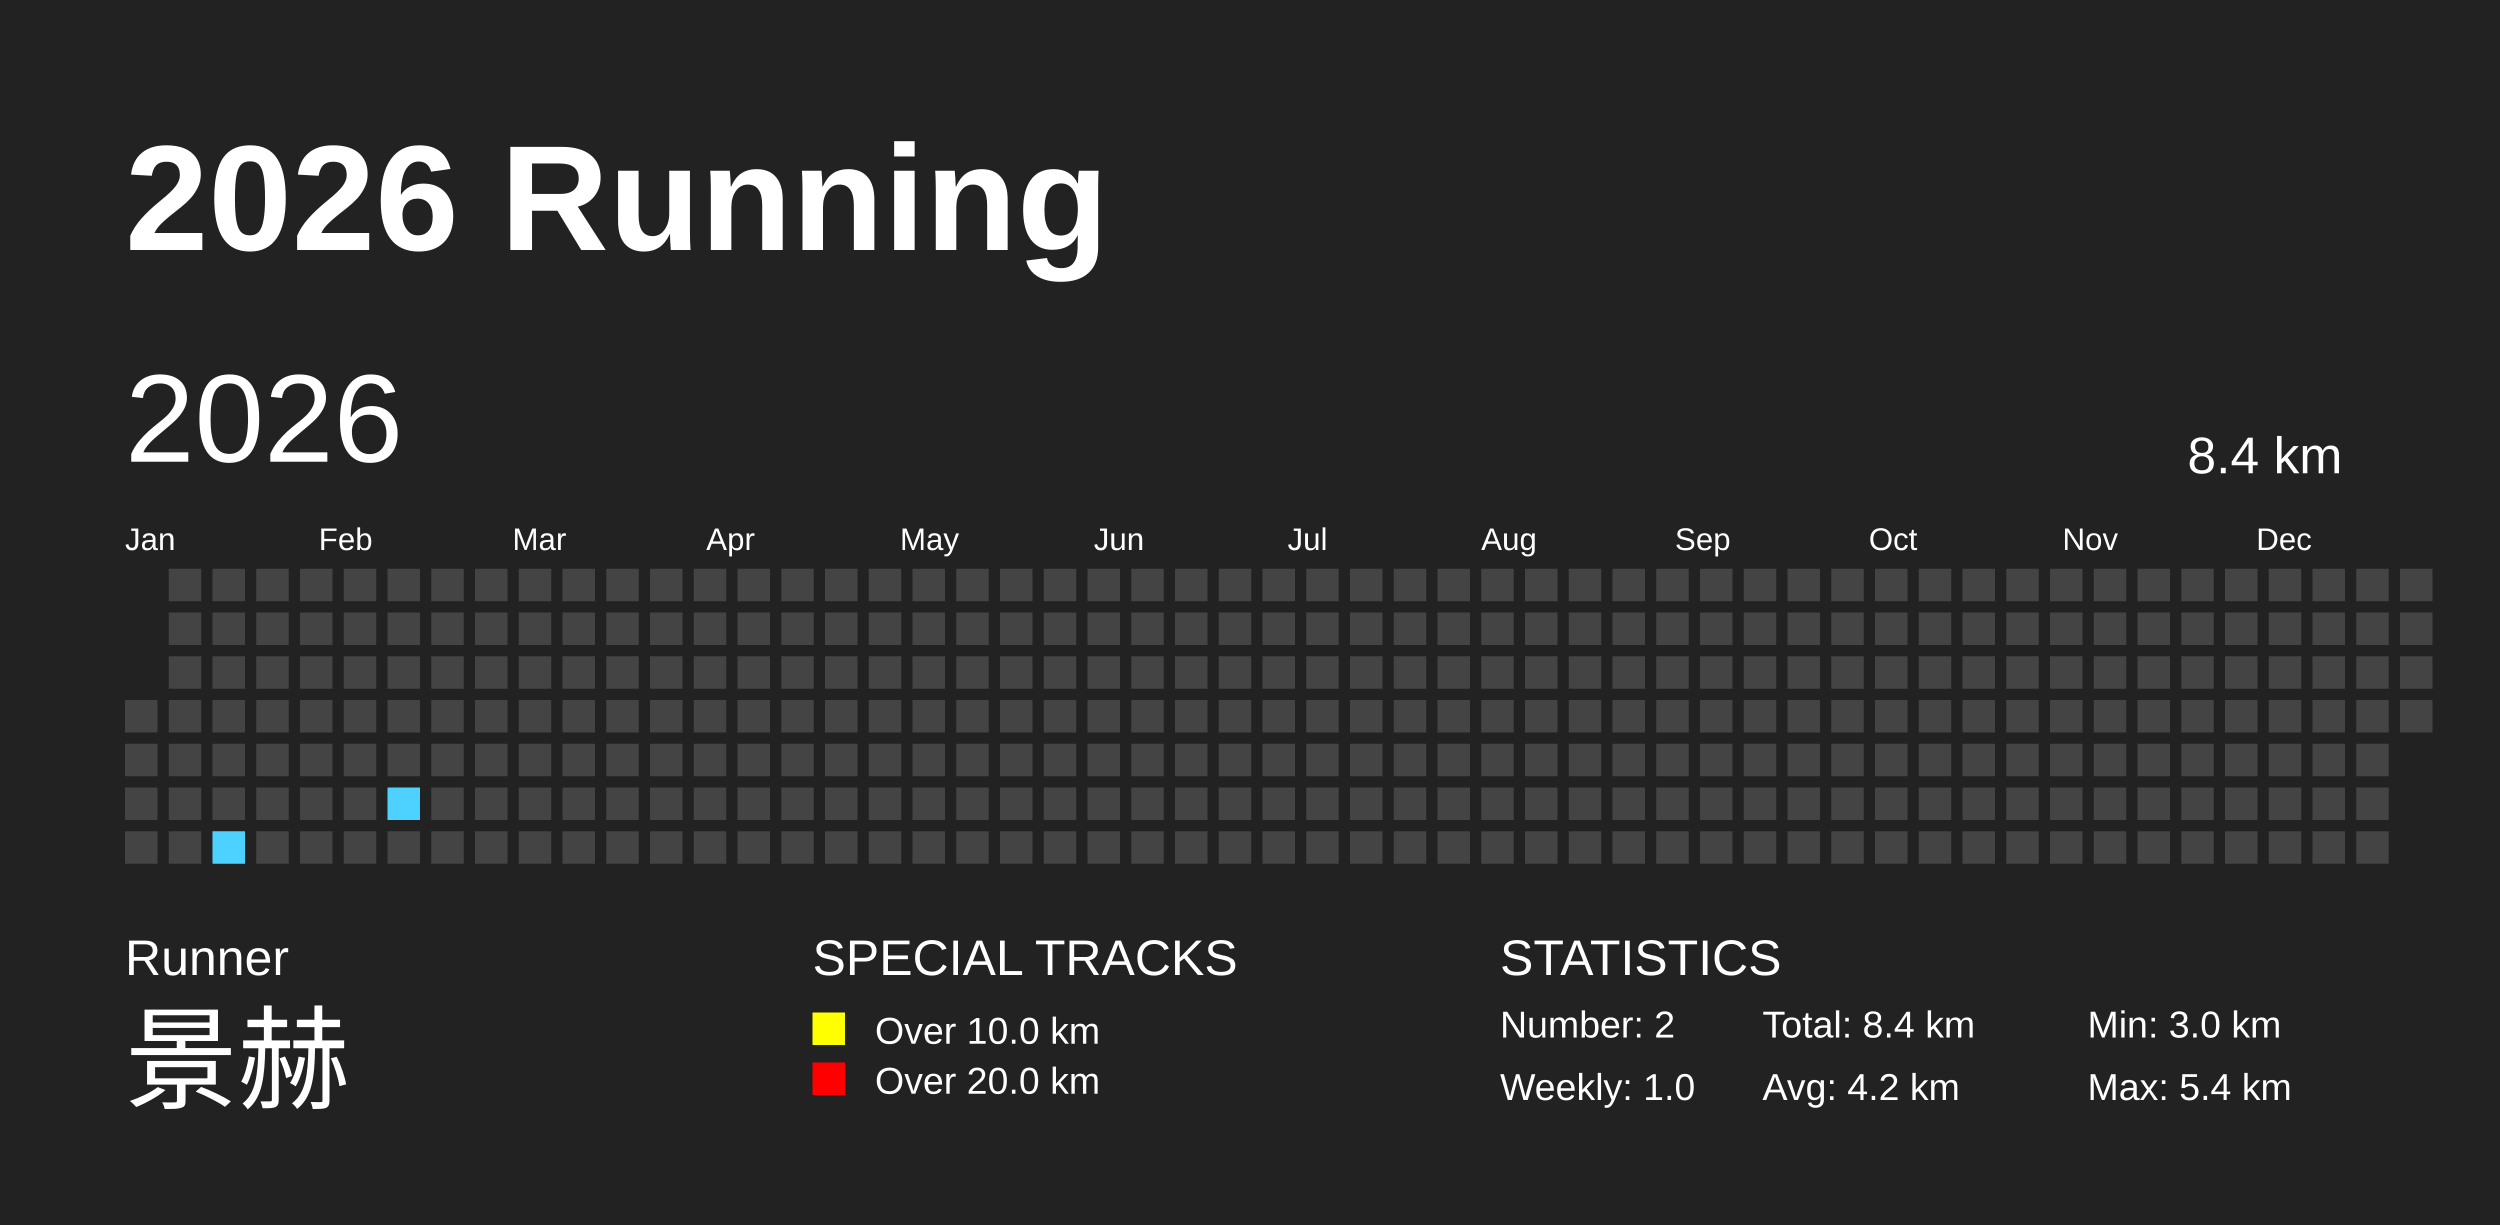
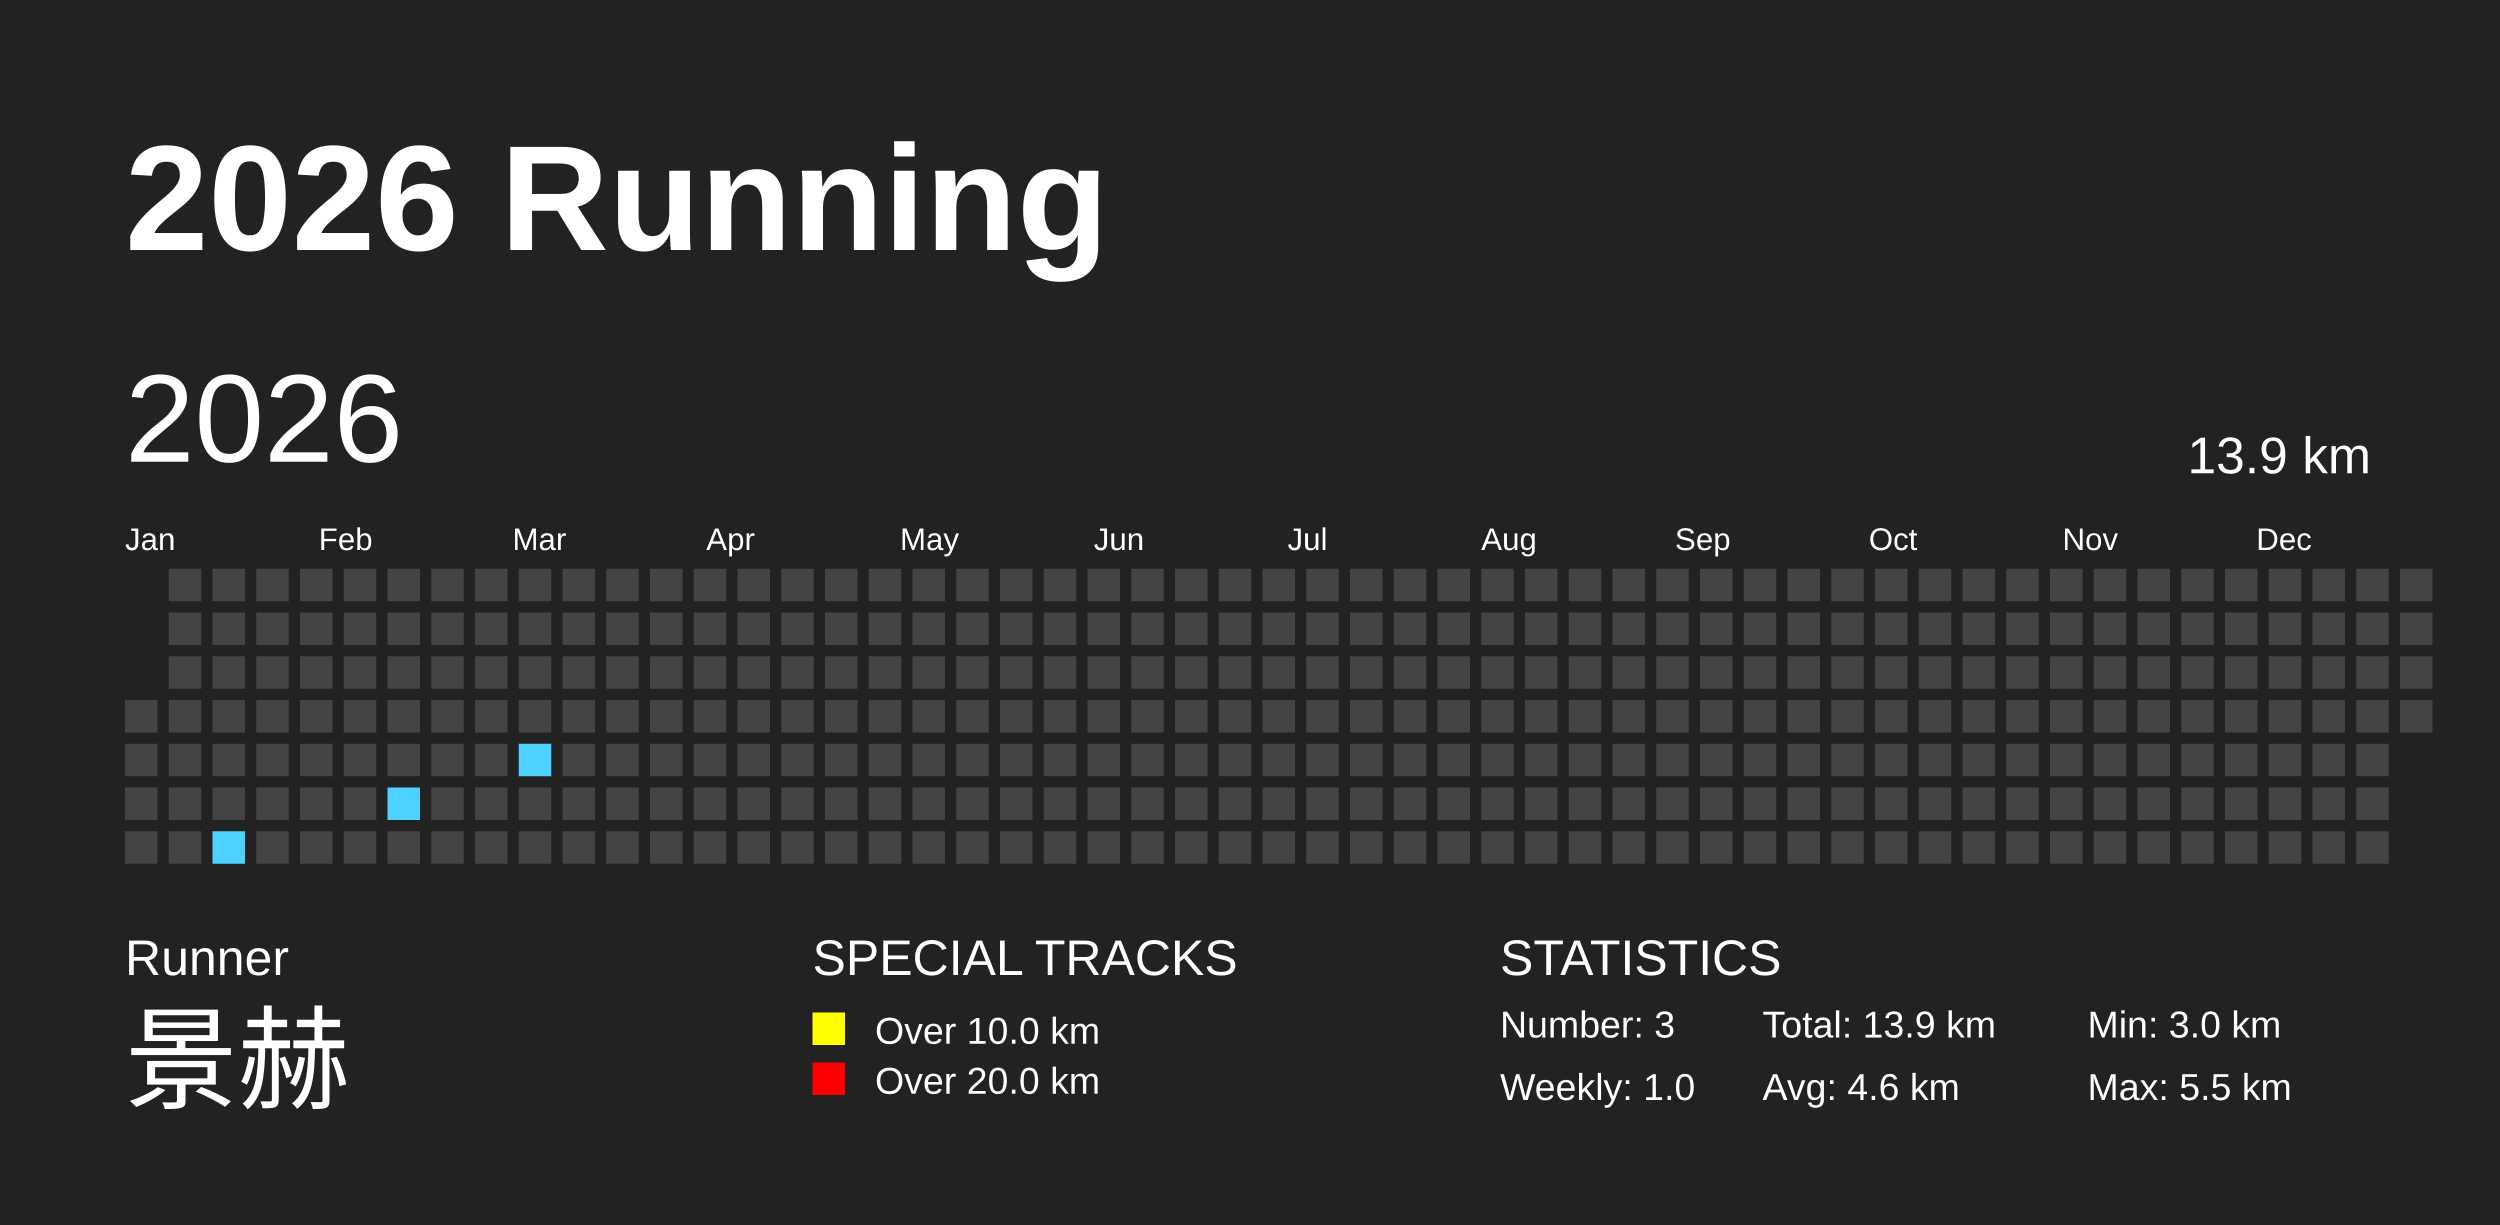
<svg xmlns="http://www.w3.org/2000/svg" baseProfile="full" height="98mm" version="1.1" viewBox="0,0,200,98" width="200mm">
  <defs />
  <rect fill="#222222" height="98" width="200" x="0" y="0" />
  <text fill="#FFFFFF" style="font-size:12px; font-family:Arial; font-weight:bold;" x="10" y="20">2026 Running</text>
  <text fill="#FFFFFF" style="font-size:4px; font-family:Arial" x="10" y="78">Runner</text>
  <text fill="#FFFFFF" style="font-size:9px; font-family:Arial" x="10" y="88">景赫</text>
  <text fill="#FFFFFF" style="font-size:4px; font-family:Arial" x="65" y="78">SPECIAL TRACKS</text>
  <rect fill="yellow" height="2.6" width="2.6" x="65" y="81" />
  <text fill="#FFFFFF" style="font-size:3px; font-family:Arial" x="70" y="83.5">Over 10.0 km</text>
  <rect fill="red" height="2.6" width="2.6" x="65" y="85" />
  <text fill="#FFFFFF" style="font-size:3px; font-family:Arial" x="70" y="87.5">Over 20.0 km</text>
  <text fill="#FFFFFF" style="font-size:4px; font-family:Arial" x="120" y="78">STATISTICS</text>
-   <text fill="#FFFFFF" style="font-size:3px; font-family:Arial" x="120" y="83">Number: 2</text>
+   <text fill="#FFFFFF" style="font-size:3px; font-family:Arial" x="120" y="83">Number: 3</text>
  <text fill="#FFFFFF" style="font-size:3px; font-family:Arial" x="120" y="88">Weekly: 1.0</text>
-   <text fill="#FFFFFF" style="font-size:3px; font-family:Arial" x="141" y="83">Total: 8.4 km</text>
-   <text fill="#FFFFFF" style="font-size:3px; font-family:Arial" x="141" y="88">Avg: 4.2 km</text>
+   <text fill="#FFFFFF" style="font-size:3px; font-family:Arial" x="141" y="83">Total: 13.9 km</text>
+   <text fill="#FFFFFF" style="font-size:3px; font-family:Arial" x="141" y="88">Avg: 4.6 km</text>
  <text fill="#FFFFFF" style="font-size:3px; font-family:Arial" x="167" y="83">Min: 3.0 km</text>
-   <text fill="#FFFFFF" style="font-size:3px; font-family:Arial" x="167" y="88">Max: 5.4 km</text>
+   <text fill="#FFFFFF" style="font-size:3px; font-family:Arial" x="167" y="88">Max: 5.5 km</text>
  <text dominant-baseline="hanging" fill="#FFFFFF" style="font-size:10.0px; font-family:Arial;" x="10" y="30">2026</text>
-   <text dominant-baseline="hanging" fill="#FFFFFF" style="font-size:4.125px; font-family:Arial;" x="175" y="35">8.4 km</text>
+   <text dominant-baseline="hanging" fill="#FFFFFF" style="font-size:4.125px; font-family:Arial;" x="175" y="35">13.9 km</text>
  <text fill="#FFFFFF" style="font-size:2.5px; font-family:Arial" x="10.0" y="44">Jan</text>
  <text fill="#FFFFFF" style="font-size:2.5px; font-family:Arial" x="25.5" y="44">Feb</text>
  <text fill="#FFFFFF" style="font-size:2.5px; font-family:Arial" x="41.0" y="44">Mar</text>
  <text fill="#FFFFFF" style="font-size:2.5px; font-family:Arial" x="56.5" y="44">Apr</text>
  <text fill="#FFFFFF" style="font-size:2.5px; font-family:Arial" x="72.0" y="44">May</text>
  <text fill="#FFFFFF" style="font-size:2.5px; font-family:Arial" x="87.5" y="44">Jun</text>
  <text fill="#FFFFFF" style="font-size:2.5px; font-family:Arial" x="103.0" y="44">Jul</text>
  <text fill="#FFFFFF" style="font-size:2.5px; font-family:Arial" x="118.5" y="44">Aug</text>
  <text fill="#FFFFFF" style="font-size:2.5px; font-family:Arial" x="134.0" y="44">Sep</text>
  <text fill="#FFFFFF" style="font-size:2.5px; font-family:Arial" x="149.5" y="44">Oct</text>
  <text fill="#FFFFFF" style="font-size:2.5px; font-family:Arial" x="165.0" y="44">Nov</text>
  <text fill="#FFFFFF" style="font-size:2.5px; font-family:Arial" x="180.5" y="44">Dec</text>
  <rect fill="#444444" height="2.6" width="2.6" x="10.0" y="56.0" />
  <rect fill="#444444" height="2.6" width="2.6" x="10.0" y="59.5" />
  <rect fill="#444444" height="2.6" width="2.6" x="10.0" y="63.0" />
  <rect fill="#444444" height="2.6" width="2.6" x="10.0" y="66.5" />
  <rect fill="#444444" height="2.6" width="2.6" x="13.5" y="45.5" />
  <rect fill="#444444" height="2.6" width="2.6" x="13.5" y="49.0" />
  <rect fill="#444444" height="2.6" width="2.6" x="13.5" y="52.5" />
  <rect fill="#444444" height="2.6" width="2.6" x="13.5" y="56.0" />
  <rect fill="#444444" height="2.6" width="2.6" x="13.5" y="59.5" />
  <rect fill="#444444" height="2.6" width="2.6" x="13.5" y="63.0" />
  <rect fill="#444444" height="2.6" width="2.6" x="13.5" y="66.5" />
  <rect fill="#444444" height="2.6" width="2.6" x="17.0" y="45.5" />
  <rect fill="#444444" height="2.6" width="2.6" x="17.0" y="49.0" />
  <rect fill="#444444" height="2.6" width="2.6" x="17.0" y="52.5" />
  <rect fill="#444444" height="2.6" width="2.6" x="17.0" y="56.0" />
  <rect fill="#444444" height="2.6" width="2.6" x="17.0" y="59.5" />
  <rect fill="#444444" height="2.6" width="2.6" x="17.0" y="63.0" />
  <rect fill="#4DD2FF" height="2.6" width="2.6" x="17.0" y="66.5" />
  <rect fill="#444444" height="2.6" width="2.6" x="20.5" y="45.5" />
  <rect fill="#444444" height="2.6" width="2.6" x="20.5" y="49.0" />
  <rect fill="#444444" height="2.6" width="2.6" x="20.5" y="52.5" />
  <rect fill="#444444" height="2.6" width="2.6" x="20.5" y="56.0" />
  <rect fill="#444444" height="2.6" width="2.6" x="20.5" y="59.5" />
  <rect fill="#444444" height="2.6" width="2.6" x="20.5" y="63.0" />
  <rect fill="#444444" height="2.6" width="2.6" x="20.5" y="66.5" />
  <rect fill="#444444" height="2.6" width="2.6" x="24.0" y="45.5" />
  <rect fill="#444444" height="2.6" width="2.6" x="24.0" y="49.0" />
  <rect fill="#444444" height="2.6" width="2.6" x="24.0" y="52.5" />
  <rect fill="#444444" height="2.6" width="2.6" x="24.0" y="56.0" />
  <rect fill="#444444" height="2.6" width="2.6" x="24.0" y="59.5" />
  <rect fill="#444444" height="2.6" width="2.6" x="24.0" y="63.0" />
  <rect fill="#444444" height="2.6" width="2.6" x="24.0" y="66.5" />
  <rect fill="#444444" height="2.6" width="2.6" x="27.5" y="45.5" />
  <rect fill="#444444" height="2.6" width="2.6" x="27.5" y="49.0" />
  <rect fill="#444444" height="2.6" width="2.6" x="27.5" y="52.5" />
  <rect fill="#444444" height="2.6" width="2.6" x="27.5" y="56.0" />
  <rect fill="#444444" height="2.6" width="2.6" x="27.5" y="59.5" />
  <rect fill="#444444" height="2.6" width="2.6" x="27.5" y="63.0" />
  <rect fill="#444444" height="2.6" width="2.6" x="27.5" y="66.5" />
  <rect fill="#444444" height="2.6" width="2.6" x="31.0" y="45.5" />
  <rect fill="#444444" height="2.6" width="2.6" x="31.0" y="49.0" />
  <rect fill="#444444" height="2.6" width="2.6" x="31.0" y="52.5" />
  <rect fill="#444444" height="2.6" width="2.6" x="31.0" y="56.0" />
  <rect fill="#444444" height="2.6" width="2.6" x="31.0" y="59.5" />
  <rect fill="#4DD2FF" height="2.6" width="2.6" x="31.0" y="63.0" />
  <rect fill="#444444" height="2.6" width="2.6" x="31.0" y="66.5" />
  <rect fill="#444444" height="2.6" width="2.6" x="34.5" y="45.5" />
  <rect fill="#444444" height="2.6" width="2.6" x="34.5" y="49.0" />
  <rect fill="#444444" height="2.6" width="2.6" x="34.5" y="52.5" />
  <rect fill="#444444" height="2.6" width="2.6" x="34.5" y="56.0" />
  <rect fill="#444444" height="2.6" width="2.6" x="34.5" y="59.5" />
  <rect fill="#444444" height="2.6" width="2.6" x="34.5" y="63.0" />
  <rect fill="#444444" height="2.6" width="2.6" x="34.5" y="66.5" />
  <rect fill="#444444" height="2.6" width="2.6" x="38.0" y="45.5" />
  <rect fill="#444444" height="2.6" width="2.6" x="38.0" y="49.0" />
  <rect fill="#444444" height="2.6" width="2.6" x="38.0" y="52.5" />
  <rect fill="#444444" height="2.6" width="2.6" x="38.0" y="56.0" />
  <rect fill="#444444" height="2.6" width="2.6" x="38.0" y="59.5" />
  <rect fill="#444444" height="2.6" width="2.6" x="38.0" y="63.0" />
  <rect fill="#444444" height="2.6" width="2.6" x="38.0" y="66.5" />
  <rect fill="#444444" height="2.6" width="2.6" x="41.5" y="45.5" />
  <rect fill="#444444" height="2.6" width="2.6" x="41.5" y="49.0" />
  <rect fill="#444444" height="2.6" width="2.6" x="41.5" y="52.5" />
  <rect fill="#444444" height="2.6" width="2.6" x="41.5" y="56.0" />
-   <rect fill="#444444" height="2.6" width="2.6" x="41.5" y="59.5" />
+   <rect fill="#4DD2FF" height="2.6" width="2.6" x="41.5" y="59.5" />
  <rect fill="#444444" height="2.6" width="2.6" x="41.5" y="63.0" />
  <rect fill="#444444" height="2.6" width="2.6" x="41.5" y="66.5" />
  <rect fill="#444444" height="2.6" width="2.6" x="45.0" y="45.5" />
  <rect fill="#444444" height="2.6" width="2.6" x="45.0" y="49.0" />
  <rect fill="#444444" height="2.6" width="2.6" x="45.0" y="52.5" />
  <rect fill="#444444" height="2.6" width="2.6" x="45.0" y="56.0" />
  <rect fill="#444444" height="2.6" width="2.6" x="45.0" y="59.5" />
  <rect fill="#444444" height="2.6" width="2.6" x="45.0" y="63.0" />
  <rect fill="#444444" height="2.6" width="2.6" x="45.0" y="66.5" />
  <rect fill="#444444" height="2.6" width="2.6" x="48.5" y="45.5" />
  <rect fill="#444444" height="2.6" width="2.6" x="48.5" y="49.0" />
  <rect fill="#444444" height="2.6" width="2.6" x="48.5" y="52.5" />
  <rect fill="#444444" height="2.6" width="2.6" x="48.5" y="56.0" />
  <rect fill="#444444" height="2.6" width="2.6" x="48.5" y="59.5" />
  <rect fill="#444444" height="2.6" width="2.6" x="48.5" y="63.0" />
  <rect fill="#444444" height="2.6" width="2.6" x="48.5" y="66.5" />
  <rect fill="#444444" height="2.6" width="2.6" x="52.0" y="45.5" />
  <rect fill="#444444" height="2.6" width="2.6" x="52.0" y="49.0" />
  <rect fill="#444444" height="2.6" width="2.6" x="52.0" y="52.5" />
  <rect fill="#444444" height="2.6" width="2.6" x="52.0" y="56.0" />
  <rect fill="#444444" height="2.6" width="2.6" x="52.0" y="59.5" />
  <rect fill="#444444" height="2.6" width="2.6" x="52.0" y="63.0" />
  <rect fill="#444444" height="2.6" width="2.6" x="52.0" y="66.5" />
  <rect fill="#444444" height="2.6" width="2.6" x="55.5" y="45.5" />
  <rect fill="#444444" height="2.6" width="2.6" x="55.5" y="49.0" />
  <rect fill="#444444" height="2.6" width="2.6" x="55.5" y="52.5" />
  <rect fill="#444444" height="2.6" width="2.6" x="55.5" y="56.0" />
  <rect fill="#444444" height="2.6" width="2.6" x="55.5" y="59.5" />
  <rect fill="#444444" height="2.6" width="2.6" x="55.5" y="63.0" />
  <rect fill="#444444" height="2.6" width="2.6" x="55.5" y="66.5" />
  <rect fill="#444444" height="2.6" width="2.6" x="59.0" y="45.5" />
  <rect fill="#444444" height="2.6" width="2.6" x="59.0" y="49.0" />
  <rect fill="#444444" height="2.6" width="2.6" x="59.0" y="52.5" />
  <rect fill="#444444" height="2.6" width="2.6" x="59.0" y="56.0" />
  <rect fill="#444444" height="2.6" width="2.6" x="59.0" y="59.5" />
  <rect fill="#444444" height="2.6" width="2.6" x="59.0" y="63.0" />
  <rect fill="#444444" height="2.6" width="2.6" x="59.0" y="66.5" />
  <rect fill="#444444" height="2.6" width="2.6" x="62.5" y="45.5" />
  <rect fill="#444444" height="2.6" width="2.6" x="62.5" y="49.0" />
  <rect fill="#444444" height="2.6" width="2.6" x="62.5" y="52.5" />
  <rect fill="#444444" height="2.6" width="2.6" x="62.5" y="56.0" />
  <rect fill="#444444" height="2.6" width="2.6" x="62.5" y="59.5" />
  <rect fill="#444444" height="2.6" width="2.6" x="62.5" y="63.0" />
  <rect fill="#444444" height="2.6" width="2.6" x="62.5" y="66.5" />
  <rect fill="#444444" height="2.6" width="2.6" x="66.0" y="45.5" />
  <rect fill="#444444" height="2.6" width="2.6" x="66.0" y="49.0" />
  <rect fill="#444444" height="2.6" width="2.6" x="66.0" y="52.5" />
  <rect fill="#444444" height="2.6" width="2.6" x="66.0" y="56.0" />
  <rect fill="#444444" height="2.6" width="2.6" x="66.0" y="59.5" />
  <rect fill="#444444" height="2.6" width="2.6" x="66.0" y="63.0" />
  <rect fill="#444444" height="2.6" width="2.6" x="66.0" y="66.5" />
  <rect fill="#444444" height="2.6" width="2.6" x="69.5" y="45.5" />
  <rect fill="#444444" height="2.6" width="2.6" x="69.5" y="49.0" />
  <rect fill="#444444" height="2.6" width="2.6" x="69.5" y="52.5" />
  <rect fill="#444444" height="2.6" width="2.6" x="69.5" y="56.0" />
  <rect fill="#444444" height="2.6" width="2.6" x="69.5" y="59.5" />
  <rect fill="#444444" height="2.6" width="2.6" x="69.5" y="63.0" />
  <rect fill="#444444" height="2.6" width="2.6" x="69.5" y="66.5" />
  <rect fill="#444444" height="2.6" width="2.6" x="73.0" y="45.5" />
  <rect fill="#444444" height="2.6" width="2.6" x="73.0" y="49.0" />
  <rect fill="#444444" height="2.6" width="2.6" x="73.0" y="52.5" />
  <rect fill="#444444" height="2.6" width="2.6" x="73.0" y="56.0" />
  <rect fill="#444444" height="2.6" width="2.6" x="73.0" y="59.5" />
  <rect fill="#444444" height="2.6" width="2.6" x="73.0" y="63.0" />
  <rect fill="#444444" height="2.6" width="2.6" x="73.0" y="66.5" />
  <rect fill="#444444" height="2.6" width="2.6" x="76.5" y="45.5" />
  <rect fill="#444444" height="2.6" width="2.6" x="76.5" y="49.0" />
  <rect fill="#444444" height="2.6" width="2.6" x="76.5" y="52.5" />
  <rect fill="#444444" height="2.6" width="2.6" x="76.5" y="56.0" />
  <rect fill="#444444" height="2.6" width="2.6" x="76.5" y="59.5" />
  <rect fill="#444444" height="2.6" width="2.6" x="76.5" y="63.0" />
  <rect fill="#444444" height="2.6" width="2.6" x="76.5" y="66.5" />
  <rect fill="#444444" height="2.6" width="2.6" x="80.0" y="45.5" />
  <rect fill="#444444" height="2.6" width="2.6" x="80.0" y="49.0" />
  <rect fill="#444444" height="2.6" width="2.6" x="80.0" y="52.5" />
  <rect fill="#444444" height="2.6" width="2.6" x="80.0" y="56.0" />
  <rect fill="#444444" height="2.6" width="2.6" x="80.0" y="59.5" />
  <rect fill="#444444" height="2.6" width="2.6" x="80.0" y="63.0" />
  <rect fill="#444444" height="2.6" width="2.6" x="80.0" y="66.5" />
  <rect fill="#444444" height="2.6" width="2.6" x="83.5" y="45.5" />
  <rect fill="#444444" height="2.6" width="2.6" x="83.5" y="49.0" />
  <rect fill="#444444" height="2.6" width="2.6" x="83.5" y="52.5" />
  <rect fill="#444444" height="2.6" width="2.6" x="83.5" y="56.0" />
  <rect fill="#444444" height="2.6" width="2.6" x="83.5" y="59.5" />
  <rect fill="#444444" height="2.6" width="2.6" x="83.5" y="63.0" />
  <rect fill="#444444" height="2.6" width="2.6" x="83.5" y="66.5" />
  <rect fill="#444444" height="2.6" width="2.6" x="87.0" y="45.5" />
  <rect fill="#444444" height="2.6" width="2.6" x="87.0" y="49.0" />
  <rect fill="#444444" height="2.6" width="2.6" x="87.0" y="52.5" />
  <rect fill="#444444" height="2.6" width="2.6" x="87.0" y="56.0" />
  <rect fill="#444444" height="2.6" width="2.6" x="87.0" y="59.5" />
  <rect fill="#444444" height="2.6" width="2.6" x="87.0" y="63.0" />
  <rect fill="#444444" height="2.6" width="2.6" x="87.0" y="66.5" />
  <rect fill="#444444" height="2.6" width="2.6" x="90.5" y="45.5" />
  <rect fill="#444444" height="2.6" width="2.6" x="90.5" y="49.0" />
  <rect fill="#444444" height="2.6" width="2.6" x="90.5" y="52.5" />
  <rect fill="#444444" height="2.6" width="2.6" x="90.5" y="56.0" />
  <rect fill="#444444" height="2.6" width="2.6" x="90.5" y="59.5" />
  <rect fill="#444444" height="2.6" width="2.6" x="90.5" y="63.0" />
  <rect fill="#444444" height="2.6" width="2.6" x="90.5" y="66.5" />
  <rect fill="#444444" height="2.6" width="2.6" x="94.0" y="45.5" />
  <rect fill="#444444" height="2.6" width="2.6" x="94.0" y="49.0" />
  <rect fill="#444444" height="2.6" width="2.6" x="94.0" y="52.5" />
  <rect fill="#444444" height="2.6" width="2.6" x="94.0" y="56.0" />
  <rect fill="#444444" height="2.6" width="2.6" x="94.0" y="59.5" />
  <rect fill="#444444" height="2.6" width="2.6" x="94.0" y="63.0" />
  <rect fill="#444444" height="2.6" width="2.6" x="94.0" y="66.5" />
  <rect fill="#444444" height="2.6" width="2.6" x="97.5" y="45.5" />
  <rect fill="#444444" height="2.6" width="2.6" x="97.5" y="49.0" />
  <rect fill="#444444" height="2.6" width="2.6" x="97.5" y="52.5" />
  <rect fill="#444444" height="2.6" width="2.6" x="97.5" y="56.0" />
  <rect fill="#444444" height="2.6" width="2.6" x="97.5" y="59.5" />
  <rect fill="#444444" height="2.6" width="2.6" x="97.5" y="63.0" />
  <rect fill="#444444" height="2.6" width="2.6" x="97.5" y="66.5" />
  <rect fill="#444444" height="2.6" width="2.6" x="101.0" y="45.5" />
  <rect fill="#444444" height="2.6" width="2.6" x="101.0" y="49.0" />
  <rect fill="#444444" height="2.6" width="2.6" x="101.0" y="52.5" />
  <rect fill="#444444" height="2.6" width="2.6" x="101.0" y="56.0" />
  <rect fill="#444444" height="2.6" width="2.6" x="101.0" y="59.5" />
  <rect fill="#444444" height="2.6" width="2.6" x="101.0" y="63.0" />
  <rect fill="#444444" height="2.6" width="2.6" x="101.0" y="66.5" />
  <rect fill="#444444" height="2.6" width="2.6" x="104.5" y="45.5" />
  <rect fill="#444444" height="2.6" width="2.6" x="104.5" y="49.0" />
  <rect fill="#444444" height="2.6" width="2.6" x="104.5" y="52.5" />
  <rect fill="#444444" height="2.6" width="2.6" x="104.5" y="56.0" />
  <rect fill="#444444" height="2.6" width="2.6" x="104.5" y="59.5" />
  <rect fill="#444444" height="2.6" width="2.6" x="104.5" y="63.0" />
  <rect fill="#444444" height="2.6" width="2.6" x="104.5" y="66.5" />
  <rect fill="#444444" height="2.6" width="2.6" x="108.0" y="45.5" />
  <rect fill="#444444" height="2.6" width="2.6" x="108.0" y="49.0" />
  <rect fill="#444444" height="2.6" width="2.6" x="108.0" y="52.5" />
  <rect fill="#444444" height="2.6" width="2.6" x="108.0" y="56.0" />
  <rect fill="#444444" height="2.6" width="2.6" x="108.0" y="59.5" />
  <rect fill="#444444" height="2.6" width="2.6" x="108.0" y="63.0" />
  <rect fill="#444444" height="2.6" width="2.6" x="108.0" y="66.5" />
  <rect fill="#444444" height="2.6" width="2.6" x="111.5" y="45.5" />
  <rect fill="#444444" height="2.6" width="2.6" x="111.5" y="49.0" />
  <rect fill="#444444" height="2.6" width="2.6" x="111.5" y="52.5" />
  <rect fill="#444444" height="2.6" width="2.6" x="111.5" y="56.0" />
  <rect fill="#444444" height="2.6" width="2.6" x="111.5" y="59.5" />
  <rect fill="#444444" height="2.6" width="2.6" x="111.5" y="63.0" />
  <rect fill="#444444" height="2.6" width="2.6" x="111.5" y="66.5" />
  <rect fill="#444444" height="2.6" width="2.6" x="115.0" y="45.5" />
  <rect fill="#444444" height="2.6" width="2.6" x="115.0" y="49.0" />
  <rect fill="#444444" height="2.6" width="2.6" x="115.0" y="52.5" />
  <rect fill="#444444" height="2.6" width="2.6" x="115.0" y="56.0" />
  <rect fill="#444444" height="2.6" width="2.6" x="115.0" y="59.5" />
  <rect fill="#444444" height="2.6" width="2.6" x="115.0" y="63.0" />
  <rect fill="#444444" height="2.6" width="2.6" x="115.0" y="66.5" />
  <rect fill="#444444" height="2.6" width="2.6" x="118.5" y="45.5" />
  <rect fill="#444444" height="2.6" width="2.6" x="118.5" y="49.0" />
  <rect fill="#444444" height="2.6" width="2.6" x="118.5" y="52.5" />
  <rect fill="#444444" height="2.6" width="2.6" x="118.5" y="56.0" />
  <rect fill="#444444" height="2.6" width="2.6" x="118.5" y="59.5" />
  <rect fill="#444444" height="2.6" width="2.6" x="118.5" y="63.0" />
  <rect fill="#444444" height="2.6" width="2.6" x="118.5" y="66.5" />
  <rect fill="#444444" height="2.6" width="2.6" x="122.0" y="45.5" />
  <rect fill="#444444" height="2.6" width="2.6" x="122.0" y="49.0" />
  <rect fill="#444444" height="2.6" width="2.6" x="122.0" y="52.5" />
  <rect fill="#444444" height="2.6" width="2.6" x="122.0" y="56.0" />
  <rect fill="#444444" height="2.6" width="2.6" x="122.0" y="59.5" />
  <rect fill="#444444" height="2.6" width="2.6" x="122.0" y="63.0" />
  <rect fill="#444444" height="2.6" width="2.6" x="122.0" y="66.5" />
  <rect fill="#444444" height="2.6" width="2.6" x="125.5" y="45.5" />
  <rect fill="#444444" height="2.6" width="2.6" x="125.5" y="49.0" />
  <rect fill="#444444" height="2.6" width="2.6" x="125.5" y="52.5" />
  <rect fill="#444444" height="2.6" width="2.6" x="125.5" y="56.0" />
  <rect fill="#444444" height="2.6" width="2.6" x="125.5" y="59.5" />
  <rect fill="#444444" height="2.6" width="2.6" x="125.5" y="63.0" />
  <rect fill="#444444" height="2.6" width="2.6" x="125.5" y="66.5" />
  <rect fill="#444444" height="2.6" width="2.6" x="129.0" y="45.5" />
  <rect fill="#444444" height="2.6" width="2.6" x="129.0" y="49.0" />
  <rect fill="#444444" height="2.6" width="2.6" x="129.0" y="52.5" />
  <rect fill="#444444" height="2.6" width="2.6" x="129.0" y="56.0" />
  <rect fill="#444444" height="2.6" width="2.6" x="129.0" y="59.5" />
  <rect fill="#444444" height="2.6" width="2.6" x="129.0" y="63.0" />
  <rect fill="#444444" height="2.6" width="2.6" x="129.0" y="66.5" />
  <rect fill="#444444" height="2.6" width="2.6" x="132.5" y="45.5" />
  <rect fill="#444444" height="2.6" width="2.6" x="132.5" y="49.0" />
  <rect fill="#444444" height="2.6" width="2.6" x="132.5" y="52.5" />
  <rect fill="#444444" height="2.6" width="2.6" x="132.5" y="56.0" />
  <rect fill="#444444" height="2.6" width="2.6" x="132.5" y="59.5" />
  <rect fill="#444444" height="2.6" width="2.6" x="132.5" y="63.0" />
  <rect fill="#444444" height="2.6" width="2.6" x="132.5" y="66.5" />
  <rect fill="#444444" height="2.6" width="2.6" x="136.0" y="45.5" />
  <rect fill="#444444" height="2.6" width="2.6" x="136.0" y="49.0" />
  <rect fill="#444444" height="2.6" width="2.6" x="136.0" y="52.5" />
  <rect fill="#444444" height="2.6" width="2.6" x="136.0" y="56.0" />
  <rect fill="#444444" height="2.6" width="2.6" x="136.0" y="59.5" />
  <rect fill="#444444" height="2.6" width="2.6" x="136.0" y="63.0" />
  <rect fill="#444444" height="2.6" width="2.6" x="136.0" y="66.5" />
  <rect fill="#444444" height="2.6" width="2.6" x="139.5" y="45.5" />
  <rect fill="#444444" height="2.6" width="2.6" x="139.5" y="49.0" />
  <rect fill="#444444" height="2.6" width="2.6" x="139.5" y="52.5" />
  <rect fill="#444444" height="2.6" width="2.6" x="139.5" y="56.0" />
  <rect fill="#444444" height="2.6" width="2.6" x="139.5" y="59.5" />
  <rect fill="#444444" height="2.6" width="2.6" x="139.5" y="63.0" />
  <rect fill="#444444" height="2.6" width="2.6" x="139.5" y="66.5" />
  <rect fill="#444444" height="2.6" width="2.6" x="143.0" y="45.5" />
  <rect fill="#444444" height="2.6" width="2.6" x="143.0" y="49.0" />
  <rect fill="#444444" height="2.6" width="2.6" x="143.0" y="52.5" />
  <rect fill="#444444" height="2.6" width="2.6" x="143.0" y="56.0" />
  <rect fill="#444444" height="2.6" width="2.6" x="143.0" y="59.5" />
  <rect fill="#444444" height="2.6" width="2.6" x="143.0" y="63.0" />
  <rect fill="#444444" height="2.6" width="2.6" x="143.0" y="66.5" />
  <rect fill="#444444" height="2.6" width="2.6" x="146.5" y="45.5" />
  <rect fill="#444444" height="2.6" width="2.6" x="146.5" y="49.0" />
  <rect fill="#444444" height="2.6" width="2.6" x="146.5" y="52.5" />
  <rect fill="#444444" height="2.6" width="2.6" x="146.5" y="56.0" />
  <rect fill="#444444" height="2.6" width="2.6" x="146.5" y="59.5" />
  <rect fill="#444444" height="2.6" width="2.6" x="146.5" y="63.0" />
  <rect fill="#444444" height="2.6" width="2.6" x="146.5" y="66.5" />
  <rect fill="#444444" height="2.6" width="2.6" x="150.0" y="45.5" />
  <rect fill="#444444" height="2.6" width="2.6" x="150.0" y="49.0" />
  <rect fill="#444444" height="2.6" width="2.6" x="150.0" y="52.5" />
  <rect fill="#444444" height="2.6" width="2.6" x="150.0" y="56.0" />
  <rect fill="#444444" height="2.6" width="2.6" x="150.0" y="59.5" />
  <rect fill="#444444" height="2.6" width="2.6" x="150.0" y="63.0" />
  <rect fill="#444444" height="2.6" width="2.6" x="150.0" y="66.5" />
  <rect fill="#444444" height="2.6" width="2.6" x="153.5" y="45.5" />
  <rect fill="#444444" height="2.6" width="2.6" x="153.5" y="49.0" />
  <rect fill="#444444" height="2.6" width="2.6" x="153.5" y="52.5" />
  <rect fill="#444444" height="2.6" width="2.6" x="153.5" y="56.0" />
  <rect fill="#444444" height="2.6" width="2.6" x="153.5" y="59.5" />
  <rect fill="#444444" height="2.6" width="2.6" x="153.5" y="63.0" />
  <rect fill="#444444" height="2.6" width="2.6" x="153.5" y="66.5" />
  <rect fill="#444444" height="2.6" width="2.6" x="157.0" y="45.5" />
  <rect fill="#444444" height="2.6" width="2.6" x="157.0" y="49.0" />
  <rect fill="#444444" height="2.6" width="2.6" x="157.0" y="52.5" />
  <rect fill="#444444" height="2.6" width="2.6" x="157.0" y="56.0" />
  <rect fill="#444444" height="2.6" width="2.6" x="157.0" y="59.5" />
  <rect fill="#444444" height="2.6" width="2.6" x="157.0" y="63.0" />
  <rect fill="#444444" height="2.6" width="2.6" x="157.0" y="66.5" />
  <rect fill="#444444" height="2.6" width="2.6" x="160.5" y="45.5" />
  <rect fill="#444444" height="2.6" width="2.6" x="160.5" y="49.0" />
  <rect fill="#444444" height="2.6" width="2.6" x="160.5" y="52.5" />
  <rect fill="#444444" height="2.6" width="2.6" x="160.5" y="56.0" />
  <rect fill="#444444" height="2.6" width="2.6" x="160.5" y="59.5" />
  <rect fill="#444444" height="2.6" width="2.6" x="160.5" y="63.0" />
  <rect fill="#444444" height="2.6" width="2.6" x="160.5" y="66.5" />
  <rect fill="#444444" height="2.6" width="2.6" x="164.0" y="45.5" />
  <rect fill="#444444" height="2.6" width="2.6" x="164.0" y="49.0" />
  <rect fill="#444444" height="2.6" width="2.6" x="164.0" y="52.5" />
  <rect fill="#444444" height="2.6" width="2.6" x="164.0" y="56.0" />
  <rect fill="#444444" height="2.6" width="2.6" x="164.0" y="59.5" />
  <rect fill="#444444" height="2.6" width="2.6" x="164.0" y="63.0" />
  <rect fill="#444444" height="2.6" width="2.6" x="164.0" y="66.5" />
  <rect fill="#444444" height="2.6" width="2.6" x="167.5" y="45.5" />
  <rect fill="#444444" height="2.6" width="2.6" x="167.5" y="49.0" />
  <rect fill="#444444" height="2.6" width="2.6" x="167.5" y="52.5" />
  <rect fill="#444444" height="2.6" width="2.6" x="167.5" y="56.0" />
  <rect fill="#444444" height="2.6" width="2.6" x="167.5" y="59.5" />
  <rect fill="#444444" height="2.6" width="2.6" x="167.5" y="63.0" />
  <rect fill="#444444" height="2.6" width="2.6" x="167.5" y="66.5" />
  <rect fill="#444444" height="2.6" width="2.6" x="171.0" y="45.5" />
  <rect fill="#444444" height="2.6" width="2.6" x="171.0" y="49.0" />
  <rect fill="#444444" height="2.6" width="2.6" x="171.0" y="52.5" />
  <rect fill="#444444" height="2.6" width="2.6" x="171.0" y="56.0" />
  <rect fill="#444444" height="2.6" width="2.6" x="171.0" y="59.5" />
  <rect fill="#444444" height="2.6" width="2.6" x="171.0" y="63.0" />
  <rect fill="#444444" height="2.6" width="2.6" x="171.0" y="66.5" />
  <rect fill="#444444" height="2.6" width="2.6" x="174.5" y="45.5" />
  <rect fill="#444444" height="2.6" width="2.6" x="174.5" y="49.0" />
  <rect fill="#444444" height="2.6" width="2.6" x="174.5" y="52.5" />
  <rect fill="#444444" height="2.6" width="2.6" x="174.5" y="56.0" />
  <rect fill="#444444" height="2.6" width="2.6" x="174.5" y="59.5" />
  <rect fill="#444444" height="2.6" width="2.6" x="174.5" y="63.0" />
  <rect fill="#444444" height="2.6" width="2.6" x="174.5" y="66.5" />
  <rect fill="#444444" height="2.6" width="2.6" x="178.0" y="45.5" />
  <rect fill="#444444" height="2.6" width="2.6" x="178.0" y="49.0" />
  <rect fill="#444444" height="2.6" width="2.6" x="178.0" y="52.5" />
  <rect fill="#444444" height="2.6" width="2.6" x="178.0" y="56.0" />
  <rect fill="#444444" height="2.6" width="2.6" x="178.0" y="59.5" />
  <rect fill="#444444" height="2.6" width="2.6" x="178.0" y="63.0" />
  <rect fill="#444444" height="2.6" width="2.6" x="178.0" y="66.5" />
  <rect fill="#444444" height="2.6" width="2.6" x="181.5" y="45.5" />
  <rect fill="#444444" height="2.6" width="2.6" x="181.5" y="49.0" />
  <rect fill="#444444" height="2.6" width="2.6" x="181.5" y="52.5" />
  <rect fill="#444444" height="2.6" width="2.6" x="181.5" y="56.0" />
  <rect fill="#444444" height="2.6" width="2.6" x="181.5" y="59.5" />
  <rect fill="#444444" height="2.6" width="2.6" x="181.5" y="63.0" />
  <rect fill="#444444" height="2.6" width="2.6" x="181.5" y="66.5" />
  <rect fill="#444444" height="2.6" width="2.6" x="185.0" y="45.5" />
  <rect fill="#444444" height="2.6" width="2.6" x="185.0" y="49.0" />
  <rect fill="#444444" height="2.6" width="2.6" x="185.0" y="52.5" />
  <rect fill="#444444" height="2.6" width="2.6" x="185.0" y="56.0" />
  <rect fill="#444444" height="2.6" width="2.6" x="185.0" y="59.5" />
  <rect fill="#444444" height="2.6" width="2.6" x="185.0" y="63.0" />
  <rect fill="#444444" height="2.6" width="2.6" x="185.0" y="66.5" />
  <rect fill="#444444" height="2.6" width="2.6" x="188.5" y="45.5" />
  <rect fill="#444444" height="2.6" width="2.6" x="188.5" y="49.0" />
  <rect fill="#444444" height="2.6" width="2.6" x="188.5" y="52.5" />
  <rect fill="#444444" height="2.6" width="2.6" x="188.5" y="56.0" />
  <rect fill="#444444" height="2.6" width="2.6" x="188.5" y="59.5" />
  <rect fill="#444444" height="2.6" width="2.6" x="188.5" y="63.0" />
  <rect fill="#444444" height="2.6" width="2.6" x="188.5" y="66.5" />
  <rect fill="#444444" height="2.6" width="2.6" x="192.0" y="45.5" />
  <rect fill="#444444" height="2.6" width="2.6" x="192.0" y="49.0" />
  <rect fill="#444444" height="2.6" width="2.6" x="192.0" y="52.5" />
  <rect fill="#444444" height="2.6" width="2.6" x="192.0" y="56.0" />
</svg>
